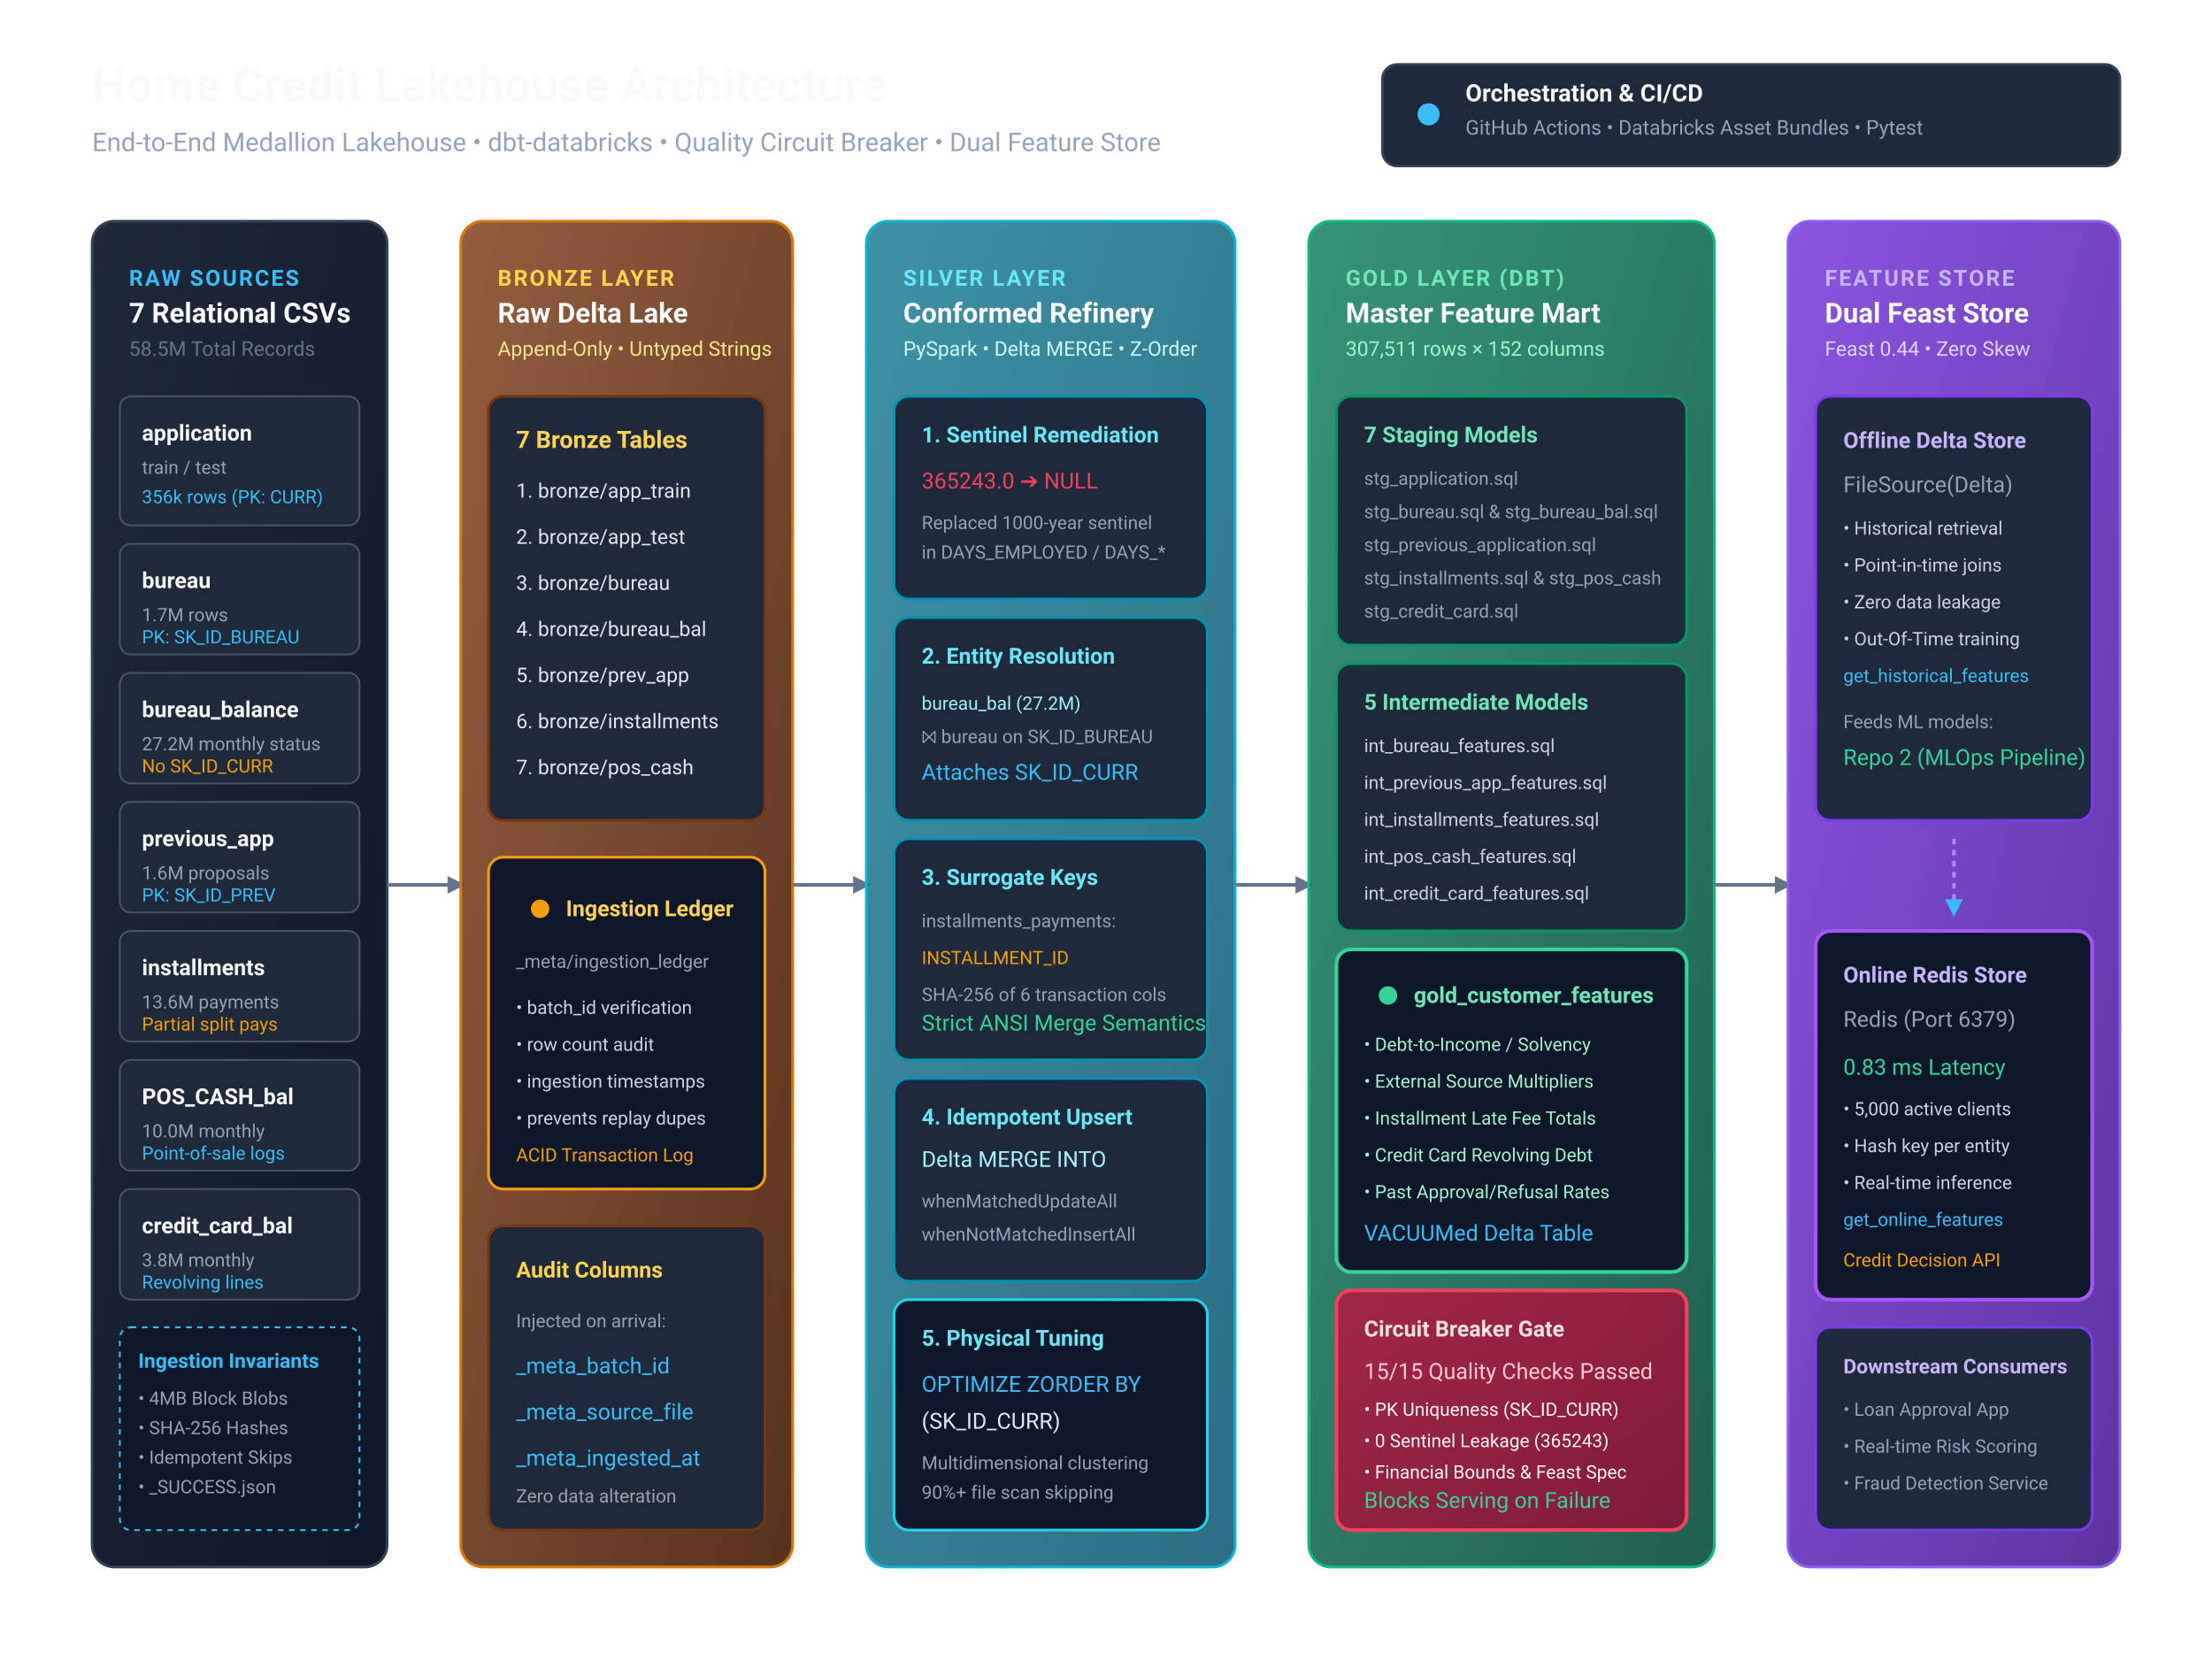
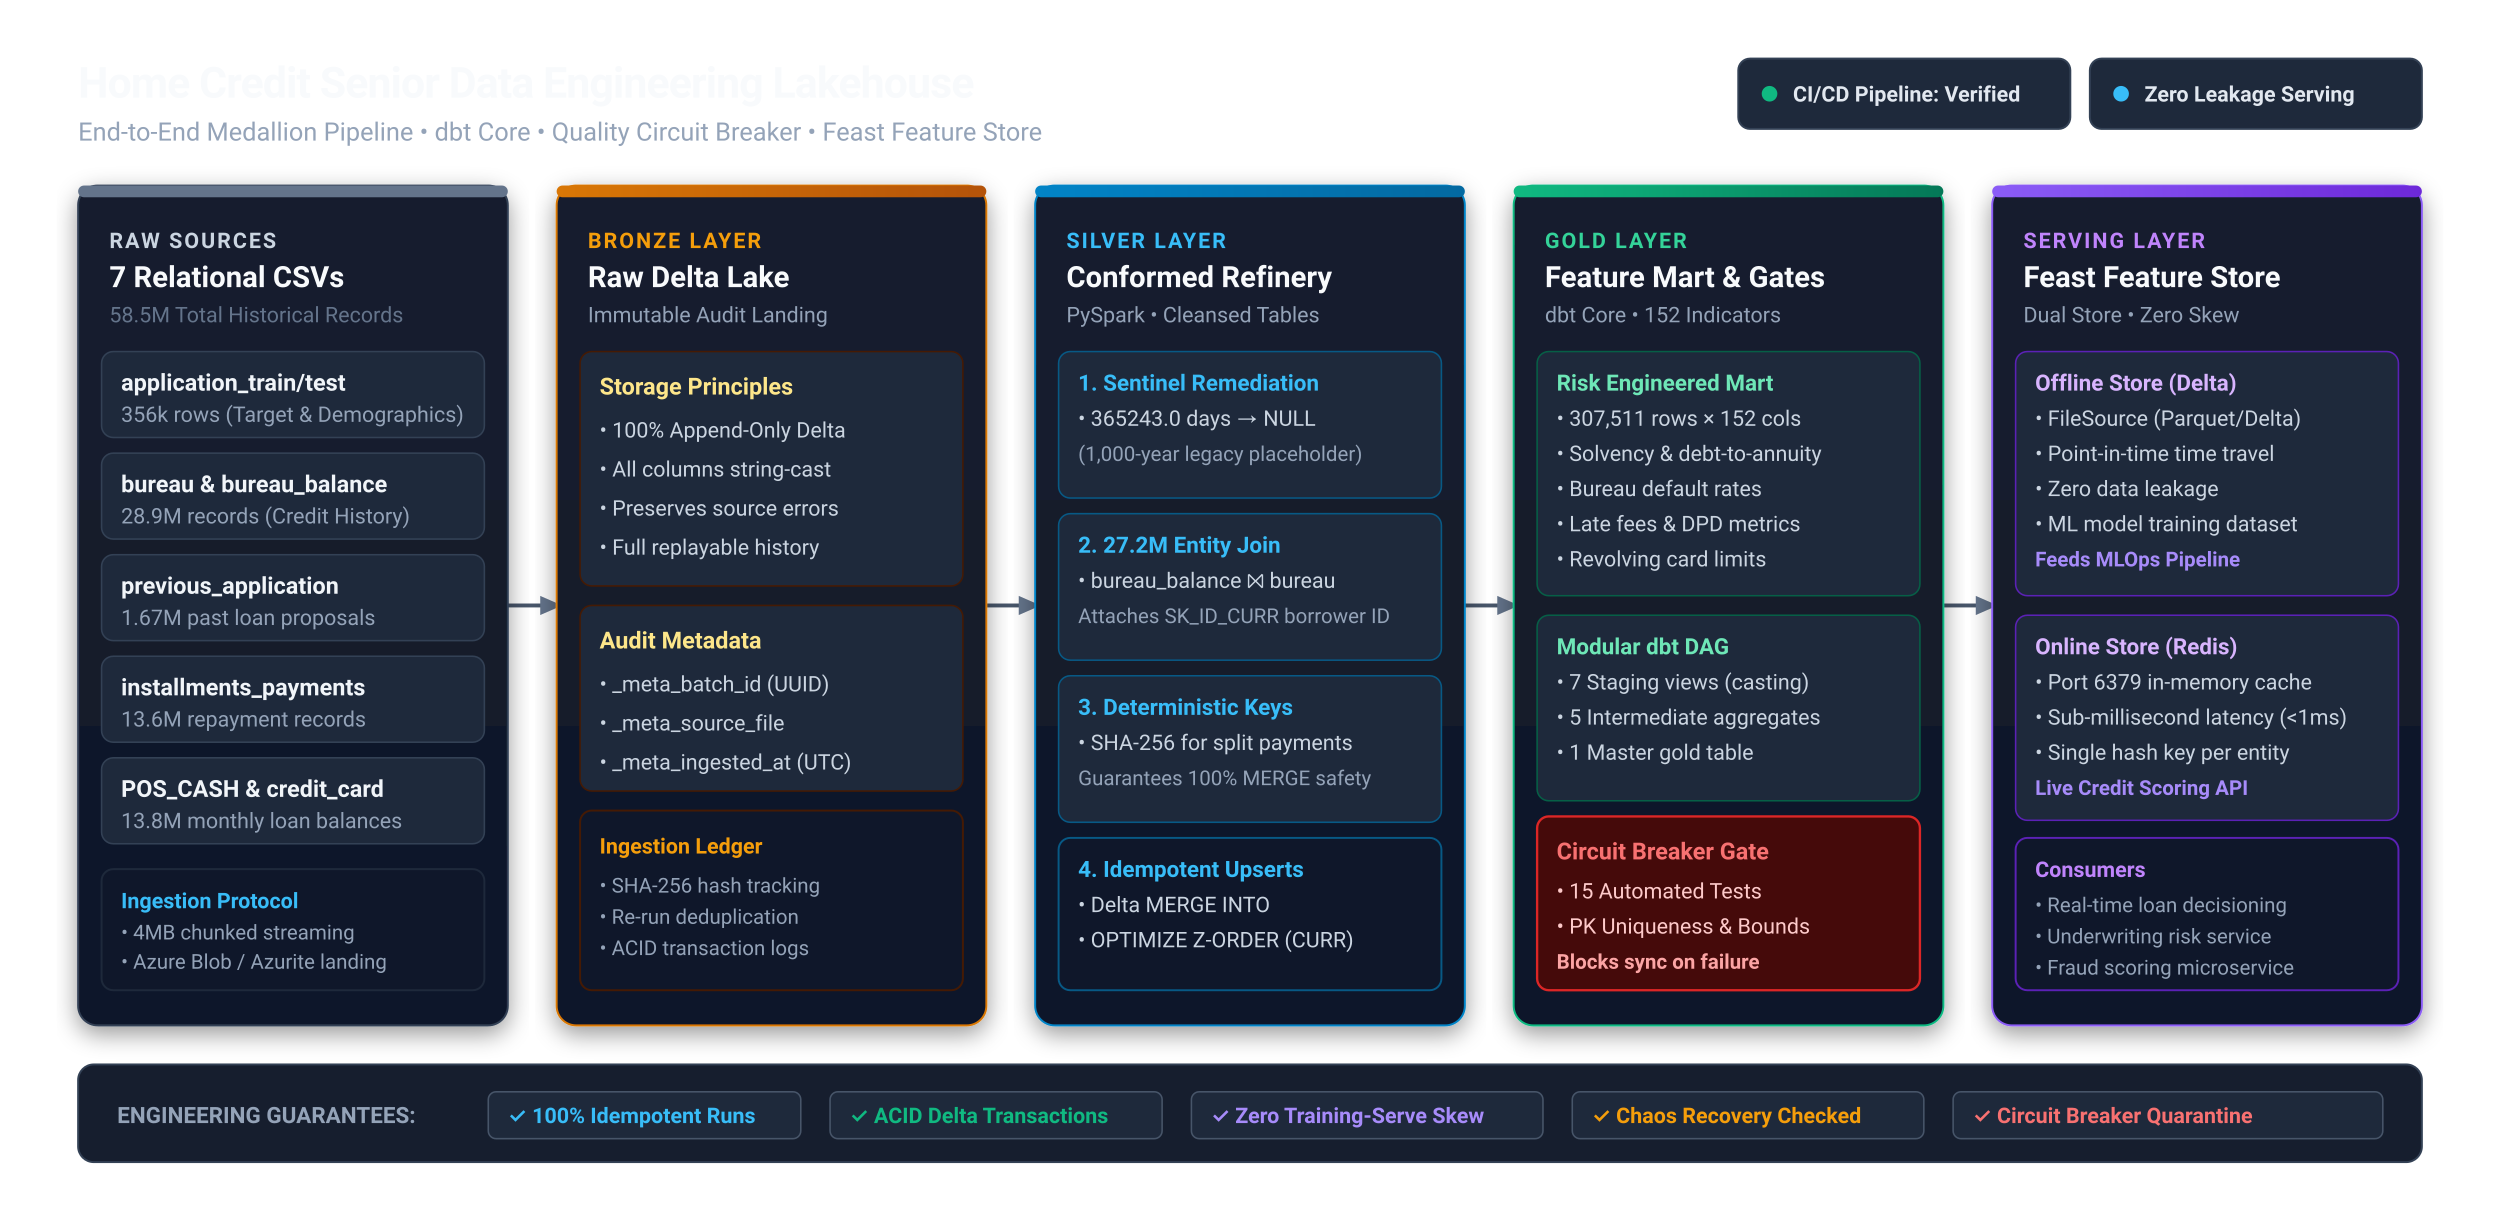
- <svg xmlns="http://www.w3.org/2000/svg" viewBox="0 0 1200 900" width="100%" height="100%" style="background-color: #0d1117; font-family: -apple-system, BlinkMacSystemFont, 'Segoe UI', Roboto, Helvetica, Arial, sans-serif;">
+ <svg xmlns="http://www.w3.org/2000/svg" viewBox="0 0 1280 620" width="100%" height="100%" style="background-color: #0b0f19; font-family: -apple-system, BlinkMacSystemFont, 'Segoe UI', Roboto, Helvetica, Arial, sans-serif;">
  <defs>
-     <linearGradient id="landingGrad" x1="0%" y1="0%" x2="100%" y2="100%">
-       <stop offset="0%" stop-color="#1e293b" />
+     <linearGradient id="cardBg" x1="0%" y1="0%" x2="0%" y2="100%">
+       <stop offset="0%" stop-color="#161e2e" />
      <stop offset="100%" stop-color="#0f172a" />
    </linearGradient>
-     <linearGradient id="bronzeGrad" x1="0%" y1="0%" x2="100%" y2="100%">
-       <stop offset="0%" stop-color="#78350f" stop-opacity="0.8" />
-       <stop offset="100%" stop-color="#451a03" stop-opacity="0.9" />
-     </linearGradient>
-     <linearGradient id="silverGrad" x1="0%" y1="0%" x2="100%" y2="100%">
-       <stop offset="0%" stop-color="#0e7490" stop-opacity="0.8" />
-       <stop offset="100%" stop-color="#155e75" stop-opacity="0.9" />
-     </linearGradient>
-     <linearGradient id="goldGrad" x1="0%" y1="0%" x2="100%" y2="100%">
-       <stop offset="0%" stop-color="#047857" stop-opacity="0.8" />
-       <stop offset="100%" stop-color="#064e3b" stop-opacity="0.9" />
-     </linearGradient>
-     <linearGradient id="qualityGrad" x1="0%" y1="0%" x2="100%" y2="100%">
-       <stop offset="0%" stop-color="#be123c" stop-opacity="0.8" />
-       <stop offset="100%" stop-color="#881337" stop-opacity="0.9" />
-     </linearGradient>
-     <linearGradient id="fsGrad" x1="0%" y1="0%" x2="100%" y2="100%">
-       <stop offset="0%" stop-color="#6d28d9" stop-opacity="0.8" />
-       <stop offset="100%" stop-color="#4c1d95" stop-opacity="0.9" />
-     </linearGradient>
-     <marker id="arrow" viewBox="0 0 10 10" refX="6" refY="5" markerWidth="6" markerHeight="6" orient="auto-start-reverse">
-       <path d="M 0 1 L 8 5 L 0 9 z" fill="#64748b" />
-     </marker>
-     <marker id="arrowBlue" viewBox="0 0 10 10" refX="6" refY="5" markerWidth="6" markerHeight="6" orient="auto-start-reverse">
-       <path d="M 0 1 L 8 5 L 0 9 z" fill="#38bdf8" />
+     <linearGradient id="accentBronze" x1="0%" y1="0%" x2="100%" y2="0%">
+       <stop offset="0%" stop-color="#d97706" />
+       <stop offset="100%" stop-color="#b45309" />
+     </linearGradient>
+     <linearGradient id="accentSilver" x1="0%" y1="0%" x2="100%" y2="0%">
+       <stop offset="0%" stop-color="#0284c7" />
+       <stop offset="100%" stop-color="#0369a1" />
+     </linearGradient>
+     <linearGradient id="accentGold" x1="0%" y1="0%" x2="100%" y2="0%">
+       <stop offset="0%" stop-color="#10b981" />
+       <stop offset="100%" stop-color="#047857" />
+     </linearGradient>
+     <linearGradient id="accentFeast" x1="0%" y1="0%" x2="100%" y2="0%">
+       <stop offset="0%" stop-color="#8b5cf6" />
+       <stop offset="100%" stop-color="#6d28d9" />
+     </linearGradient>
+     <filter id="dropShadow" x="-5%" y="-5%" width="110%" height="115%">
+       <feDropShadow dx="0" dy="4" stdDeviation="6" flood-color="#000000" flood-opacity="0.4" />
+     </filter>
+     <marker id="flowArrow" viewBox="0 0 10 10" refX="6" refY="5" markerWidth="7" markerHeight="7" orient="auto-start-reverse">
+       <path d="M 0 1.5 L 8 5 L 0 8.5 z" fill="#64748b" />
    </marker>
  </defs>
-   <text x="50" y="55" fill="#f8fafc" font-size="26" font-weight="bold">Home Credit Lakehouse Architecture</text>
-   <text x="50" y="82" fill="#94a3b8" font-size="14">End-to-End Medallion Lakehouse • dbt-databricks • Quality Circuit Breaker • Dual Feature Store</text>
-   <rect x="750" y="35" width="400" height="55" rx="8" fill="#1e293b" stroke="#334155" stroke-width="1.5" />
-   <circle cx="775" cy="62" r="6" fill="#38bdf8" />
-   <text x="795" y="55" fill="#f8fafc" font-size="13" font-weight="600">Orchestration &amp; CI/CD</text>
-   <text x="795" y="73" fill="#94a3b8" font-size="11">GitHub Actions • Databricks Asset Bundles • Pytest</text>
-   <g transform="translate(50, 120)">
-     <rect x="0" y="0" width="160" height="730" rx="12" fill="url(#landingGrad)" stroke="#334155" stroke-width="1.5" />
-     <text x="20" y="35" fill="#38bdf8" font-size="12" font-weight="bold" letter-spacing="1">RAW SOURCES</text>
-     <text x="20" y="55" fill="#f8fafc" font-size="15" font-weight="bold">7 Relational CSVs</text>
-     <text x="20" y="73" fill="#64748b" font-size="11">58.5M Total Records</text>
-     <g transform="translate(15, 95)">
-       <rect x="0" y="0" width="130" height="70" rx="6" fill="#1e293b" stroke="#475569" stroke-width="1" />
-       <text x="12" y="24" fill="#f8fafc" font-size="12" font-weight="600">application</text>
-       <text x="12" y="42" fill="#94a3b8" font-size="10">train / test</text>
-       <text x="12" y="58" fill="#38bdf8" font-size="10">356k rows (PK: CURR)</text>
-     </g>
-     <g transform="translate(15, 175)">
-       <rect x="0" y="0" width="130" height="60" rx="6" fill="#1e293b" stroke="#475569" stroke-width="1" />
-       <text x="12" y="24" fill="#f8fafc" font-size="12" font-weight="600">bureau</text>
-       <text x="12" y="42" fill="#94a3b8" font-size="10">1.7M rows</text>
-       <text x="12" y="54" fill="#38bdf8" font-size="10">PK: SK_ID_BUREAU</text>
-     </g>
-     <g transform="translate(15, 245)">
-       <rect x="0" y="0" width="130" height="60" rx="6" fill="#1e293b" stroke="#475569" stroke-width="1" />
-       <text x="12" y="24" fill="#f8fafc" font-size="12" font-weight="600">bureau_balance</text>
-       <text x="12" y="42" fill="#94a3b8" font-size="10">27.2M monthly status</text>
-       <text x="12" y="54" fill="#f59e0b" font-size="10">No SK_ID_CURR</text>
-     </g>
-     <g transform="translate(15, 315)">
-       <rect x="0" y="0" width="130" height="60" rx="6" fill="#1e293b" stroke="#475569" stroke-width="1" />
-       <text x="12" y="24" fill="#f8fafc" font-size="12" font-weight="600">previous_app</text>
-       <text x="12" y="42" fill="#94a3b8" font-size="10">1.6M proposals</text>
-       <text x="12" y="54" fill="#38bdf8" font-size="10">PK: SK_ID_PREV</text>
-     </g>
-     <g transform="translate(15, 385)">
-       <rect x="0" y="0" width="130" height="60" rx="6" fill="#1e293b" stroke="#475569" stroke-width="1" />
-       <text x="12" y="24" fill="#f8fafc" font-size="12" font-weight="600">installments</text>
-       <text x="12" y="42" fill="#94a3b8" font-size="10">13.6M payments</text>
-       <text x="12" y="54" fill="#f59e0b" font-size="10">Partial split pays</text>
-     </g>
-     <g transform="translate(15, 455)">
-       <rect x="0" y="0" width="130" height="60" rx="6" fill="#1e293b" stroke="#475569" stroke-width="1" />
-       <text x="12" y="24" fill="#f8fafc" font-size="12" font-weight="600">POS_CASH_bal</text>
-       <text x="12" y="42" fill="#94a3b8" font-size="10">10.0M monthly</text>
-       <text x="12" y="54" fill="#38bdf8" font-size="10">Point-of-sale logs</text>
-     </g>
-     <g transform="translate(15, 525)">
-       <rect x="0" y="0" width="130" height="60" rx="6" fill="#1e293b" stroke="#475569" stroke-width="1" />
-       <text x="12" y="24" fill="#f8fafc" font-size="12" font-weight="600">credit_card_bal</text>
-       <text x="12" y="42" fill="#94a3b8" font-size="10">3.8M monthly</text>
-       <text x="12" y="54" fill="#38bdf8" font-size="10">Revolving lines</text>
-     </g>
-     <g transform="translate(15, 600)">
-       <rect x="0" y="0" width="130" height="110" rx="6" fill="#0f172a" stroke="#38bdf8" stroke-dasharray="3 3" />
-       <text x="10" y="22" fill="#38bdf8" font-size="11" font-weight="bold">Ingestion Invariants</text>
-       <text x="10" y="42" fill="#94a3b8" font-size="10">• 4MB Block Blobs</text>
-       <text x="10" y="58" fill="#94a3b8" font-size="10">• SHA-256 Hashes</text>
-       <text x="10" y="74" fill="#94a3b8" font-size="10">• Idempotent Skips</text>
-       <text x="10" y="90" fill="#94a3b8" font-size="10">• _SUCCESS.json</text>
-     </g>
-   </g>
-   <line x1="210" y1="480" x2="250" y2="480" stroke="#64748b" stroke-width="2" marker-end="url(#arrow)" />
-   <g transform="translate(250, 120)">
-     <rect x="0" y="0" width="180" height="730" rx="12" fill="url(#bronzeGrad)" stroke="#d97706" stroke-width="1.5" />
-     <text x="20" y="35" fill="#fcd34d" font-size="12" font-weight="bold" letter-spacing="1">BRONZE LAYER</text>
-     <text x="20" y="55" fill="#f8fafc" font-size="15" font-weight="bold">Raw Delta Lake</text>
-     <text x="20" y="73" fill="#fde68a" font-size="11">Append-Only • Untyped Strings</text>
-     <g transform="translate(15, 95)">
-       <rect x="0" y="0" width="150" height="230" rx="8" fill="#1e293b" stroke="#78350f" stroke-width="1.5" />
-       <text x="15" y="28" fill="#fcd34d" font-size="13" font-weight="bold">7 Bronze Tables</text>
-       <text x="15" y="55" fill="#e2e8f0" font-size="11">1. bronze/app_train</text>
-       <text x="15" y="80" fill="#e2e8f0" font-size="11">2. bronze/app_test</text>
-       <text x="15" y="105" fill="#e2e8f0" font-size="11">3. bronze/bureau</text>
-       <text x="15" y="130" fill="#e2e8f0" font-size="11">4. bronze/bureau_bal</text>
-       <text x="15" y="155" fill="#e2e8f0" font-size="11">5. bronze/prev_app</text>
-       <text x="15" y="180" fill="#e2e8f0" font-size="11">6. bronze/installments</text>
-       <text x="15" y="205" fill="#e2e8f0" font-size="11">7. bronze/pos_cash</text>
-     </g>
-     <g transform="translate(15, 345)">
-       <rect x="0" y="0" width="150" height="180" rx="8" fill="#0f172a" stroke="#f59e0b" stroke-width="1.5" />
-       <circle cx="28" cy="28" r="5" fill="#f59e0b" />
-       <text x="42" y="32" fill="#fcd34d" font-size="12" font-weight="bold">Ingestion Ledger</text>
-       <text x="15" y="60" fill="#94a3b8" font-size="10">_meta/ingestion_ledger</text>
-       <text x="15" y="85" fill="#cbd5e1" font-size="10">• batch_id verification</text>
-       <text x="15" y="105" fill="#cbd5e1" font-size="10">• row count audit</text>
-       <text x="15" y="125" fill="#cbd5e1" font-size="10">• ingestion timestamps</text>
-       <text x="15" y="145" fill="#cbd5e1" font-size="10">• prevents replay dupes</text>
-       <text x="15" y="165" fill="#f59e0b" font-size="10">ACID Transaction Log</text>
-     </g>
-     <g transform="translate(15, 545)">
-       <rect x="0" y="0" width="150" height="165" rx="8" fill="#1e293b" stroke="#78350f" stroke-width="1.5" />
-       <text x="15" y="28" fill="#fcd34d" font-size="12" font-weight="bold">Audit Columns</text>
-       <text x="15" y="55" fill="#94a3b8" font-size="10">Injected on arrival:</text>
-       <text x="15" y="80" fill="#38bdf8" font-size="10 font-mono">_meta_batch_id</text>
-       <text x="15" y="105" fill="#38bdf8" font-size="10 font-mono">_meta_source_file</text>
-       <text x="15" y="130" fill="#38bdf8" font-size="10 font-mono">_meta_ingested_at</text>
-       <text x="15" y="150" fill="#a1a1aa" font-size="10">Zero data alteration</text>
-     </g>
-   </g>
-   <line x1="430" y1="480" x2="470" y2="480" stroke="#64748b" stroke-width="2" marker-end="url(#arrow)" />
-   <g transform="translate(470, 120)">
-     <rect x="0" y="0" width="200" height="730" rx="12" fill="url(#silverGrad)" stroke="#06b6d4" stroke-width="1.5" />
-     <text x="20" y="35" fill="#67e8f9" font-size="12" font-weight="bold" letter-spacing="1">SILVER LAYER</text>
-     <text x="20" y="55" fill="#f8fafc" font-size="15" font-weight="bold">Conformed Refinery</text>
-     <text x="20" y="73" fill="#cffafe" font-size="11">PySpark • Delta MERGE • Z-Order</text>
-     <g transform="translate(15, 95)">
-       <rect x="0" y="0" width="170" height="110" rx="8" fill="#1e293b" stroke="#0891b2" stroke-width="1.5" />
-       <text x="15" y="25" fill="#67e8f9" font-size="12" font-weight="bold">1. Sentinel Remediation</text>
-       <text x="15" y="50" fill="#f43f5e" font-size="11 font-mono">365243.0 ➔ NULL</text>
-       <text x="15" y="72" fill="#94a3b8" font-size="10">Replaced 1000-year sentinel</text>
-       <text x="15" y="88" fill="#94a3b8" font-size="10">in DAYS_EMPLOYED / DAYS_*</text>
-     </g>
-     <g transform="translate(15, 215)">
-       <rect x="0" y="0" width="170" height="110" rx="8" fill="#1e293b" stroke="#0891b2" stroke-width="1.5" />
-       <text x="15" y="25" fill="#67e8f9" font-size="12" font-weight="bold">2. Entity Resolution</text>
-       <text x="15" y="50" fill="#a5f3fc" font-size="10">bureau_bal (27.2M)</text>
-       <text x="15" y="68" fill="#94a3b8" font-size="10">⨝ bureau on SK_ID_BUREAU</text>
-       <text x="15" y="88" fill="#38bdf8" font-size="10 font-bold">Attaches SK_ID_CURR</text>
-     </g>
-     <g transform="translate(15, 335)">
-       <rect x="0" y="0" width="170" height="120" rx="8" fill="#1e293b" stroke="#0891b2" stroke-width="1.5" />
-       <text x="15" y="25" fill="#67e8f9" font-size="12" font-weight="bold">3. Surrogate Keys</text>
-       <text x="15" y="48" fill="#94a3b8" font-size="10">installments_payments:</text>
-       <text x="15" y="68" fill="#f59e0b" font-size="10">INSTALLMENT_ID</text>
-       <text x="15" y="88" fill="#94a3b8" font-size="10">SHA-256 of 6 transaction cols</text>
-       <text x="15" y="104" fill="#34d399" font-size="10 font-bold">Strict ANSI Merge Semantics</text>
-     </g>
-     <g transform="translate(15, 465)">
-       <rect x="0" y="0" width="170" height="110" rx="8" fill="#1e293b" stroke="#0891b2" stroke-width="1.5" />
-       <text x="15" y="25" fill="#67e8f9" font-size="12" font-weight="bold">4. Idempotent Upsert</text>
-       <text x="15" y="48" fill="#a5f3fc" font-size="11 font-mono">Delta MERGE INTO</text>
-       <text x="15" y="70" fill="#94a3b8" font-size="10">whenMatchedUpdateAll</text>
-       <text x="15" y="88" fill="#94a3b8" font-size="10">whenNotMatchedInsertAll</text>
-     </g>
-     <g transform="translate(15, 585)">
-       <rect x="0" y="0" width="170" height="125" rx="8" fill="#0f172a" stroke="#22d3ee" stroke-width="1.5" />
-       <text x="15" y="25" fill="#67e8f9" font-size="12" font-weight="bold">5. Physical Tuning</text>
-       <text x="15" y="50" fill="#38bdf8" font-size="10 font-mono">OPTIMIZE ZORDER BY</text>
-       <text x="15" y="70" fill="#e2e8f0" font-size="10 font-bold">(SK_ID_CURR)</text>
-       <text x="15" y="92" fill="#94a3b8" font-size="10">Multidimensional clustering</text>
-       <text x="15" y="108" fill="#94a3b8" font-size="10">90%+ file scan skipping</text>
-     </g>
-   </g>
-   <line x1="670" y1="480" x2="710" y2="480" stroke="#64748b" stroke-width="2" marker-end="url(#arrow)" />
-   <g transform="translate(710, 120)">
-     <rect x="0" y="0" width="220" height="730" rx="12" fill="url(#goldGrad)" stroke="#10b981" stroke-width="1.5" />
-     <text x="20" y="35" fill="#6ee7b7" font-size="12" font-weight="bold" letter-spacing="1">GOLD LAYER (DBT)</text>
-     <text x="20" y="55" fill="#f8fafc" font-size="15" font-weight="bold">Master Feature Mart</text>
-     <text x="20" y="73" fill="#a7f3d0" font-size="11">307,511 rows × 152 columns</text>
-     <g transform="translate(15, 95)">
-       <rect x="0" y="0" width="190" height="135" rx="8" fill="#1e293b" stroke="#059669" stroke-width="1.5" />
-       <text x="15" y="25" fill="#6ee7b7" font-size="12" font-weight="bold">7 Staging Models</text>
-       <text x="15" y="48" fill="#94a3b8" font-size="10">stg_application.sql</text>
-       <text x="15" y="66" fill="#94a3b8" font-size="10">stg_bureau.sql &amp; stg_bureau_bal.sql</text>
-       <text x="15" y="84" fill="#94a3b8" font-size="10">stg_previous_application.sql</text>
-       <text x="15" y="102" fill="#94a3b8" font-size="10">stg_installments.sql &amp; stg_pos_cash</text>
-       <text x="15" y="120" fill="#94a3b8" font-size="10">stg_credit_card.sql</text>
-     </g>
-     <g transform="translate(15, 240)">
-       <rect x="0" y="0" width="190" height="145" rx="8" fill="#1e293b" stroke="#059669" stroke-width="1.5" />
-       <text x="15" y="25" fill="#6ee7b7" font-size="12" font-weight="bold">5 Intermediate Models</text>
-       <text x="15" y="48" fill="#cbd5e1" font-size="10">int_bureau_features.sql</text>
-       <text x="15" y="68" fill="#cbd5e1" font-size="10">int_previous_app_features.sql</text>
-       <text x="15" y="88" fill="#cbd5e1" font-size="10">int_installments_features.sql</text>
-       <text x="15" y="108" fill="#cbd5e1" font-size="10">int_pos_cash_features.sql</text>
-       <text x="15" y="128" fill="#cbd5e1" font-size="10">int_credit_card_features.sql</text>
-     </g>
-     <g transform="translate(15, 395)">
-       <rect x="0" y="0" width="190" height="175" rx="8" fill="#0f172a" stroke="#34d399" stroke-width="2" />
-       <circle cx="28" cy="25" r="5" fill="#34d399" />
-       <text x="42" y="29" fill="#6ee7b7" font-size="12" font-weight="bold">gold_customer_features</text>
-       <text x="15" y="55" fill="#a7f3d0" font-size="10">• Debt-to-Income / Solvency</text>
-       <text x="15" y="75" fill="#a7f3d0" font-size="10">• External Source Multipliers</text>
-       <text x="15" y="95" fill="#a7f3d0" font-size="10">• Installment Late Fee Totals</text>
-       <text x="15" y="115" fill="#a7f3d0" font-size="10">• Credit Card Revolving Debt</text>
-       <text x="15" y="135" fill="#a7f3d0" font-size="10">• Past Approval/Refusal Rates</text>
-       <text x="15" y="158" fill="#38bdf8" font-size="10 font-bold">VACUUMed Delta Table</text>
-     </g>
-     <g transform="translate(15, 580)">
-       <rect x="0" y="0" width="190" height="130" rx="8" fill="url(#qualityGrad)" stroke="#f43f5e" stroke-width="2" />
-       <text x="15" y="25" fill="#ffe4e6" font-size="12" font-weight="bold">Circuit Breaker Gate</text>
-       <text x="15" y="48" fill="#fecdd3" font-size="10 font-bold">15/15 Quality Checks Passed</text>
-       <text x="15" y="68" fill="#f8fafc" font-size="10">• PK Uniqueness (SK_ID_CURR)</text>
-       <text x="15" y="85" fill="#f8fafc" font-size="10">• 0 Sentinel Leakage (365243)</text>
-       <text x="15" y="102" fill="#f8fafc" font-size="10">• Financial Bounds &amp; Feast Spec</text>
-       <text x="15" y="118" fill="#34d399" font-size="10 font-bold">Blocks Serving on Failure</text>
-     </g>
-   </g>
-   <line x1="930" y1="480" x2="970" y2="480" stroke="#64748b" stroke-width="2" marker-end="url(#arrow)" />
-   <g transform="translate(970, 120)">
-     <rect x="0" y="0" width="180" height="730" rx="12" fill="url(#fsGrad)" stroke="#8b5cf6" stroke-width="1.5" />
-     <text x="20" y="35" fill="#c4b5fd" font-size="12" font-weight="bold" letter-spacing="1">FEATURE STORE</text>
-     <text x="20" y="55" fill="#f8fafc" font-size="15" font-weight="bold">Dual Feast Store</text>
-     <text x="20" y="73" fill="#ddd6fe" font-size="11">Feast 0.44 • Zero Skew</text>
-     <g transform="translate(15, 95)">
-       <rect x="0" y="0" width="150" height="230" rx="8" fill="#1e293b" stroke="#7c3aed" stroke-width="1.5" />
-       <text x="15" y="28" fill="#c4b5fd" font-size="12" font-weight="bold">Offline Delta Store</text>
-       <text x="15" y="52" fill="#94a3b8" font-size="10 font-mono">FileSource(Delta)</text>
-       <text x="15" y="75" fill="#cbd5e1" font-size="10">• Historical retrieval</text>
-       <text x="15" y="95" fill="#cbd5e1" font-size="10">• Point-in-time joins</text>
-       <text x="15" y="115" fill="#cbd5e1" font-size="10">• Zero data leakage</text>
-       <text x="15" y="135" fill="#cbd5e1" font-size="10">• Out-Of-Time training</text>
-       <text x="15" y="155" fill="#38bdf8" font-size="10">get_historical_features</text>
-       <text x="15" y="180" fill="#94a3b8" font-size="10">Feeds ML models:</text>
-       <text x="15" y="200" fill="#34d399" font-size="10 font-bold">Repo 2 (MLOps Pipeline)</text>
-     </g>
-     <path d="M 90 335 L 90 375" stroke="#a78bfa" stroke-width="2" stroke-dasharray="3 3" marker-end="url(#arrowBlue)" />
-     <g transform="translate(15, 385)">
-       <rect x="0" y="0" width="150" height="200" rx="8" fill="#0f172a" stroke="#a855f7" stroke-width="2" />
-       <text x="15" y="28" fill="#c4b5fd" font-size="12" font-weight="bold">Online Redis Store</text>
-       <text x="15" y="52" fill="#94a3b8" font-size="10 font-mono">Redis (Port 6379)</text>
-       <text x="15" y="78" fill="#34d399" font-size="11 font-bold">0.83 ms Latency</text>
-       <text x="15" y="100" fill="#cbd5e1" font-size="10">• 5,000 active clients</text>
-       <text x="15" y="120" fill="#cbd5e1" font-size="10">• Hash key per entity</text>
-       <text x="15" y="140" fill="#cbd5e1" font-size="10">• Real-time inference</text>
-       <text x="15" y="160" fill="#38bdf8" font-size="10">get_online_features</text>
-       <text x="15" y="182" fill="#f59e0b" font-size="10">Credit Decision API</text>
-     </g>
-     <g transform="translate(15, 600)">
-       <rect x="0" y="0" width="150" height="110" rx="8" fill="#1e293b" stroke="#7c3aed" stroke-width="1.5" />
-       <text x="15" y="25" fill="#c4b5fd" font-size="11" font-weight="bold">Downstream Consumers</text>
-       <text x="15" y="48" fill="#94a3b8" font-size="10">• Loan Approval App</text>
-       <text x="15" y="68" fill="#94a3b8" font-size="10">• Real-time Risk Scoring</text>
-       <text x="15" y="88" fill="#94a3b8" font-size="10">• Fraud Detection Service</text>
+   <g transform="translate(40, 28)">
+     <text x="0" y="22" fill="#f8fafc" font-size="22" font-weight="700" letter-spacing="-0.5">Home Credit Senior Data Engineering Lakehouse</text>
+     <text x="0" y="44" fill="#94a3b8" font-size="13">End-to-End Medallion Pipeline • dbt Core • Quality Circuit Breaker • Feast Feature Store</text>
+     <g transform="translate(850, 0)">
+       <rect x="0" y="2" width="170" height="36" rx="6" fill="#1e293b" stroke="#334155" stroke-width="1" />
+       <circle cx="16" cy="20" r="4" fill="#10b981" />
+       <text x="28" y="24" fill="#e2e8f0" font-size="11" font-weight="600">CI/CD Pipeline: Verified</text>
+       <rect x="180" y="2" width="170" height="36" rx="6" fill="#1e293b" stroke="#334155" stroke-width="1" />
+       <circle cx="196" cy="20" r="4" fill="#38bdf8" />
+       <text x="208" y="24" fill="#e2e8f0" font-size="11" font-weight="600">Zero Leakage Serving</text>
+     </g>
+   </g>
+   <line x1="260" y1="310" x2="285" y2="310" stroke="#475569" stroke-width="2" marker-end="url(#flowArrow)" />
+   <line x1="505" y1="310" x2="530" y2="310" stroke="#475569" stroke-width="2" marker-end="url(#flowArrow)" />
+   <line x1="750" y1="310" x2="775" y2="310" stroke="#475569" stroke-width="2" marker-end="url(#flowArrow)" />
+   <line x1="995" y1="310" x2="1020" y2="310" stroke="#475569" stroke-width="2" marker-end="url(#flowArrow)" />
+   <g transform="translate(40, 95)">
+     <rect x="0" y="0" width="220" height="430" rx="10" fill="url(#cardBg)" stroke="#334155" stroke-width="1" filter="url(#dropShadow)" />
+     <rect x="0" y="0" width="220" height="6" rx="3" fill="#64748b" />
+     <text x="16" y="32" fill="#cbd5e1" font-size="11" font-weight="700" letter-spacing="1">RAW SOURCES</text>
+     <text x="16" y="52" fill="#f8fafc" font-size="15" font-weight="700">7 Relational CSVs</text>
+     <text x="16" y="70" fill="#64748b" font-size="11">58.5M Total Historical Records</text>
+     <g transform="translate(12, 85)">
+       <rect x="0" y="0" width="196" height="44" rx="6" fill="#1e293b" stroke="#334155" stroke-width="0.8" />
+       <text x="10" y="20" fill="#f1f5f9" font-size="12" font-weight="600">application_train/test</text>
+       <text x="10" y="36" fill="#94a3b8" font-size="11">356k rows (Target &amp; Demographics)</text>
+     </g>
+     <g transform="translate(12, 137)">
+       <rect x="0" y="0" width="196" height="44" rx="6" fill="#1e293b" stroke="#334155" stroke-width="0.8" />
+       <text x="10" y="20" fill="#f1f5f9" font-size="12" font-weight="600">bureau &amp; bureau_balance</text>
+       <text x="10" y="36" fill="#94a3b8" font-size="11">28.9M records (Credit History)</text>
+     </g>
+     <g transform="translate(12, 189)">
+       <rect x="0" y="0" width="196" height="44" rx="6" fill="#1e293b" stroke="#334155" stroke-width="0.8" />
+       <text x="10" y="20" fill="#f1f5f9" font-size="12" font-weight="600">previous_application</text>
+       <text x="10" y="36" fill="#94a3b8" font-size="11">1.67M past loan proposals</text>
+     </g>
+     <g transform="translate(12, 241)">
+       <rect x="0" y="0" width="196" height="44" rx="6" fill="#1e293b" stroke="#334155" stroke-width="0.8" />
+       <text x="10" y="20" fill="#f1f5f9" font-size="12" font-weight="600">installments_payments</text>
+       <text x="10" y="36" fill="#94a3b8" font-size="11">13.6M repayment records</text>
+     </g>
+     <g transform="translate(12, 293)">
+       <rect x="0" y="0" width="196" height="44" rx="6" fill="#1e293b" stroke="#334155" stroke-width="0.8" />
+       <text x="10" y="20" fill="#f1f5f9" font-size="12" font-weight="600">POS_CASH &amp; credit_card</text>
+       <text x="10" y="36" fill="#94a3b8" font-size="11">13.8M monthly loan balances</text>
+     </g>
+     <g transform="translate(12, 350)">
+       <rect x="0" y="0" width="196" height="62" rx="6" fill="#0f172a" stroke="#1e293b" stroke-width="1" />
+       <text x="10" y="20" fill="#38bdf8" font-size="11" font-weight="700">Ingestion Protocol</text>
+       <text x="10" y="36" fill="#94a3b8" font-size="10.5">• 4MB chunked streaming</text>
+       <text x="10" y="51" fill="#94a3b8" font-size="10.5">• Azure Blob / Azurite landing</text>
+     </g>
+   </g>
+   <g transform="translate(285, 95)">
+     <rect x="0" y="0" width="220" height="430" rx="10" fill="url(#cardBg)" stroke="#d97706" stroke-width="1" filter="url(#dropShadow)" />
+     <rect x="0" y="0" width="220" height="6" rx="3" fill="url(#accentBronze)" />
+     <text x="16" y="32" fill="#f59e0b" font-size="11" font-weight="700" letter-spacing="1">BRONZE LAYER</text>
+     <text x="16" y="52" fill="#f8fafc" font-size="15" font-weight="700">Raw Delta Lake</text>
+     <text x="16" y="70" fill="#94a3b8" font-size="11">Immutable Audit Landing</text>
+     <g transform="translate(12, 85)">
+       <rect x="0" y="0" width="196" height="120" rx="6" fill="#1e293b" stroke="#451a03" stroke-width="0.8" />
+       <text x="10" y="22" fill="#fde68a" font-size="12" font-weight="700">Storage Principles</text>
+       <text x="10" y="44" fill="#cbd5e1" font-size="11">• 100% Append-Only Delta</text>
+       <text x="10" y="64" fill="#cbd5e1" font-size="11">• All columns string-cast</text>
+       <text x="10" y="84" fill="#cbd5e1" font-size="11">• Preserves source errors</text>
+       <text x="10" y="104" fill="#cbd5e1" font-size="11">• Full replayable history</text>
+     </g>
+     <g transform="translate(12, 215)">
+       <rect x="0" y="0" width="196" height="95" rx="6" fill="#1e293b" stroke="#451a03" stroke-width="0.8" />
+       <text x="10" y="22" fill="#fde68a" font-size="12" font-weight="700">Audit Metadata</text>
+       <text x="10" y="44" fill="#cbd5e1" font-size="11">• _meta_batch_id (UUID)</text>
+       <text x="10" y="64" fill="#cbd5e1" font-size="11">• _meta_source_file</text>
+       <text x="10" y="84" fill="#cbd5e1" font-size="11">• _meta_ingested_at (UTC)</text>
+     </g>
+     <g transform="translate(12, 320)">
+       <rect x="0" y="0" width="196" height="92" rx="6" fill="#0f172a" stroke="#451a03" stroke-width="1" />
+       <text x="10" y="22" fill="#f59e0b" font-size="11" font-weight="700">Ingestion Ledger</text>
+       <text x="10" y="42" fill="#94a3b8" font-size="10.5">• SHA-256 hash tracking</text>
+       <text x="10" y="58" fill="#94a3b8" font-size="10.5">• Re-run deduplication</text>
+       <text x="10" y="74" fill="#94a3b8" font-size="10.5">• ACID transaction logs</text>
+     </g>
+   </g>
+   <g transform="translate(530, 95)">
+     <rect x="0" y="0" width="220" height="430" rx="10" fill="url(#cardBg)" stroke="#0284c7" stroke-width="1" filter="url(#dropShadow)" />
+     <rect x="0" y="0" width="220" height="6" rx="3" fill="url(#accentSilver)" />
+     <text x="16" y="32" fill="#38bdf8" font-size="11" font-weight="700" letter-spacing="1">SILVER LAYER</text>
+     <text x="16" y="52" fill="#f8fafc" font-size="15" font-weight="700">Conformed Refinery</text>
+     <text x="16" y="70" fill="#94a3b8" font-size="11">PySpark • Cleansed Tables</text>
+     <g transform="translate(12, 85)">
+       <rect x="0" y="0" width="196" height="75" rx="6" fill="#1e293b" stroke="#075985" stroke-width="0.8" />
+       <text x="10" y="20" fill="#38bdf8" font-size="11.5" font-weight="700">1. Sentinel Remediation</text>
+       <text x="10" y="38" fill="#cbd5e1" font-size="11">• 365243.0 days → NULL</text>
+       <text x="10" y="56" fill="#94a3b8" font-size="10.5">(1,000-year legacy placeholder)</text>
+     </g>
+     <g transform="translate(12, 168)">
+       <rect x="0" y="0" width="196" height="75" rx="6" fill="#1e293b" stroke="#075985" stroke-width="0.8" />
+       <text x="10" y="20" fill="#38bdf8" font-size="11.5" font-weight="700">2. 27.2M Entity Join</text>
+       <text x="10" y="38" fill="#cbd5e1" font-size="11">• bureau_balance ⨝ bureau</text>
+       <text x="10" y="56" fill="#94a3b8" font-size="10.5">Attaches SK_ID_CURR borrower ID</text>
+     </g>
+     <g transform="translate(12, 251)">
+       <rect x="0" y="0" width="196" height="75" rx="6" fill="#1e293b" stroke="#075985" stroke-width="0.8" />
+       <text x="10" y="20" fill="#38bdf8" font-size="11.5" font-weight="700">3. Deterministic Keys</text>
+       <text x="10" y="38" fill="#cbd5e1" font-size="11">• SHA-256 for split payments</text>
+       <text x="10" y="56" fill="#94a3b8" font-size="10.5">Guarantees 100% MERGE safety</text>
+     </g>
+     <g transform="translate(12, 334)">
+       <rect x="0" y="0" width="196" height="78" rx="6" fill="#0f172a" stroke="#075985" stroke-width="1" />
+       <text x="10" y="20" fill="#38bdf8" font-size="11.5" font-weight="700">4. Idempotent Upserts</text>
+       <text x="10" y="38" fill="#cbd5e1" font-size="11">• Delta MERGE INTO</text>
+       <text x="10" y="56" fill="#cbd5e1" font-size="11">• OPTIMIZE Z-ORDER (CURR)</text>
+     </g>
+   </g>
+   <g transform="translate(775, 95)">
+     <rect x="0" y="0" width="220" height="430" rx="10" fill="url(#cardBg)" stroke="#10b981" stroke-width="1" filter="url(#dropShadow)" />
+     <rect x="0" y="0" width="220" height="6" rx="3" fill="url(#accentGold)" />
+     <text x="16" y="32" fill="#34d399" font-size="11" font-weight="700" letter-spacing="1">GOLD LAYER</text>
+     <text x="16" y="52" fill="#f8fafc" font-size="15" font-weight="700">Feature Mart &amp; Gates</text>
+     <text x="16" y="70" fill="#94a3b8" font-size="11">dbt Core • 152 Indicators</text>
+     <g transform="translate(12, 85)">
+       <rect x="0" y="0" width="196" height="125" rx="6" fill="#1e293b" stroke="#065f46" stroke-width="0.8" />
+       <text x="10" y="20" fill="#6ee7b7" font-size="11.5" font-weight="700">Risk Engineered Mart</text>
+       <text x="10" y="38" fill="#cbd5e1" font-size="11">• 307,511 rows × 152 cols</text>
+       <text x="10" y="56" fill="#cbd5e1" font-size="11">• Solvency &amp; debt-to-annuity</text>
+       <text x="10" y="74" fill="#cbd5e1" font-size="11">• Bureau default rates</text>
+       <text x="10" y="92" fill="#cbd5e1" font-size="11">• Late fees &amp; DPD metrics</text>
+       <text x="10" y="110" fill="#cbd5e1" font-size="11">• Revolving card limits</text>
+     </g>
+     <g transform="translate(12, 220)">
+       <rect x="0" y="0" width="196" height="95" rx="6" fill="#1e293b" stroke="#065f46" stroke-width="0.8" />
+       <text x="10" y="20" fill="#6ee7b7" font-size="11.5" font-weight="700">Modular dbt DAG</text>
+       <text x="10" y="38" fill="#cbd5e1" font-size="11">• 7 Staging views (casting)</text>
+       <text x="10" y="56" fill="#cbd5e1" font-size="11">• 5 Intermediate aggregates</text>
+       <text x="10" y="74" fill="#cbd5e1" font-size="11">• 1 Master gold table</text>
+     </g>
+     <g transform="translate(12, 323)">
+       <rect x="0" y="0" width="196" height="89" rx="6" fill="#450a0a" stroke="#dc2626" stroke-width="1.2" />
+       <text x="10" y="22" fill="#f87171" font-size="12" font-weight="700">Circuit Breaker Gate</text>
+       <text x="10" y="42" fill="#fecaca" font-size="11">• 15 Automated Tests</text>
+       <text x="10" y="60" fill="#fecaca" font-size="11">• PK Uniqueness &amp; Bounds</text>
+       <text x="10" y="78" fill="#fca5a5" font-size="10.5" font-weight="600">Blocks sync on failure</text>
+     </g>
+   </g>
+   <g transform="translate(1020, 95)">
+     <rect x="0" y="0" width="220" height="430" rx="10" fill="url(#cardBg)" stroke="#8b5cf6" stroke-width="1" filter="url(#dropShadow)" />
+     <rect x="0" y="0" width="220" height="6" rx="3" fill="url(#accentFeast)" />
+     <text x="16" y="32" fill="#c084fc" font-size="11" font-weight="700" letter-spacing="1">SERVING LAYER</text>
+     <text x="16" y="52" fill="#f8fafc" font-size="15" font-weight="700">Feast Feature Store</text>
+     <text x="16" y="70" fill="#94a3b8" font-size="11">Dual Store • Zero Skew</text>
+     <g transform="translate(12, 85)">
+       <rect x="0" y="0" width="196" height="125" rx="6" fill="#1e293b" stroke="#5b21b6" stroke-width="0.8" />
+       <text x="10" y="20" fill="#d8b4fe" font-size="11.5" font-weight="700">Offline Store (Delta)</text>
+       <text x="10" y="38" fill="#cbd5e1" font-size="11">• FileSource (Parquet/Delta)</text>
+       <text x="10" y="56" fill="#cbd5e1" font-size="11">• Point-in-time time travel</text>
+       <text x="10" y="74" fill="#cbd5e1" font-size="11">• Zero data leakage</text>
+       <text x="10" y="92" fill="#cbd5e1" font-size="11">• ML model training dataset</text>
+       <text x="10" y="110" fill="#a78bfa" font-size="10.5" font-weight="600">Feeds MLOps Pipeline</text>
+     </g>
+     <g transform="translate(12, 220)">
+       <rect x="0" y="0" width="196" height="105" rx="6" fill="#1e293b" stroke="#5b21b6" stroke-width="0.8" />
+       <text x="10" y="20" fill="#d8b4fe" font-size="11.5" font-weight="700">Online Store (Redis)</text>
+       <text x="10" y="38" fill="#cbd5e1" font-size="11">• Port 6379 in-memory cache</text>
+       <text x="10" y="56" fill="#cbd5e1" font-size="11">• Sub-millisecond latency (&lt;1ms)</text>
+       <text x="10" y="74" fill="#cbd5e1" font-size="11">• Single hash key per entity</text>
+       <text x="10" y="92" fill="#a78bfa" font-size="10.5" font-weight="600">Live Credit Scoring API</text>
+     </g>
+     <g transform="translate(12, 334)">
+       <rect x="0" y="0" width="196" height="78" rx="6" fill="#0f172a" stroke="#5b21b6" stroke-width="1" />
+       <text x="10" y="20" fill="#c084fc" font-size="11" font-weight="700">Consumers</text>
+       <text x="10" y="38" fill="#94a3b8" font-size="10.5">• Real-time loan decisioning</text>
+       <text x="10" y="54" fill="#94a3b8" font-size="10.5">• Underwriting risk service</text>
+       <text x="10" y="70" fill="#94a3b8" font-size="10.5">• Fraud scoring microservice</text>
+     </g>
+   </g>
+   <g transform="translate(40, 545)">
+     <rect x="0" y="0" width="1200" height="50" rx="8" fill="#161e2e" stroke="#334155" stroke-width="1" />
+     <text x="20" y="30" fill="#94a3b8" font-size="11.5" font-weight="600">ENGINEERING GUARANTEES:</text>
+     <g transform="translate(210, 14)">
+       <rect x="0" y="0" width="160" height="24" rx="4" fill="#1e293b" stroke="#475569" stroke-width="0.8" />
+       <text x="10" y="16" fill="#38bdf8" font-size="11" font-weight="600">✓ 100% Idempotent Runs</text>
+     </g>
+     <g transform="translate(385, 14)">
+       <rect x="0" y="0" width="170" height="24" rx="4" fill="#1e293b" stroke="#475569" stroke-width="0.8" />
+       <text x="10" y="16" fill="#10b981" font-size="11" font-weight="600">✓ ACID Delta Transactions</text>
+     </g>
+     <g transform="translate(570, 14)">
+       <rect x="0" y="0" width="180" height="24" rx="4" fill="#1e293b" stroke="#475569" stroke-width="0.8" />
+       <text x="10" y="16" fill="#a78bfa" font-size="11" font-weight="600">✓ Zero Training-Serve Skew</text>
+     </g>
+     <g transform="translate(765, 14)">
+       <rect x="0" y="0" width="180" height="24" rx="4" fill="#1e293b" stroke="#475569" stroke-width="0.8" />
+       <text x="10" y="16" fill="#f59e0b" font-size="11" font-weight="600">✓ Chaos Recovery Checked</text>
+     </g>
+     <g transform="translate(960, 14)">
+       <rect x="0" y="0" width="220" height="24" rx="4" fill="#1e293b" stroke="#475569" stroke-width="0.8" />
+       <text x="10" y="16" fill="#f87171" font-size="11" font-weight="600">✓ Circuit Breaker Quarantine</text>
    </g>
  </g>
</svg>
